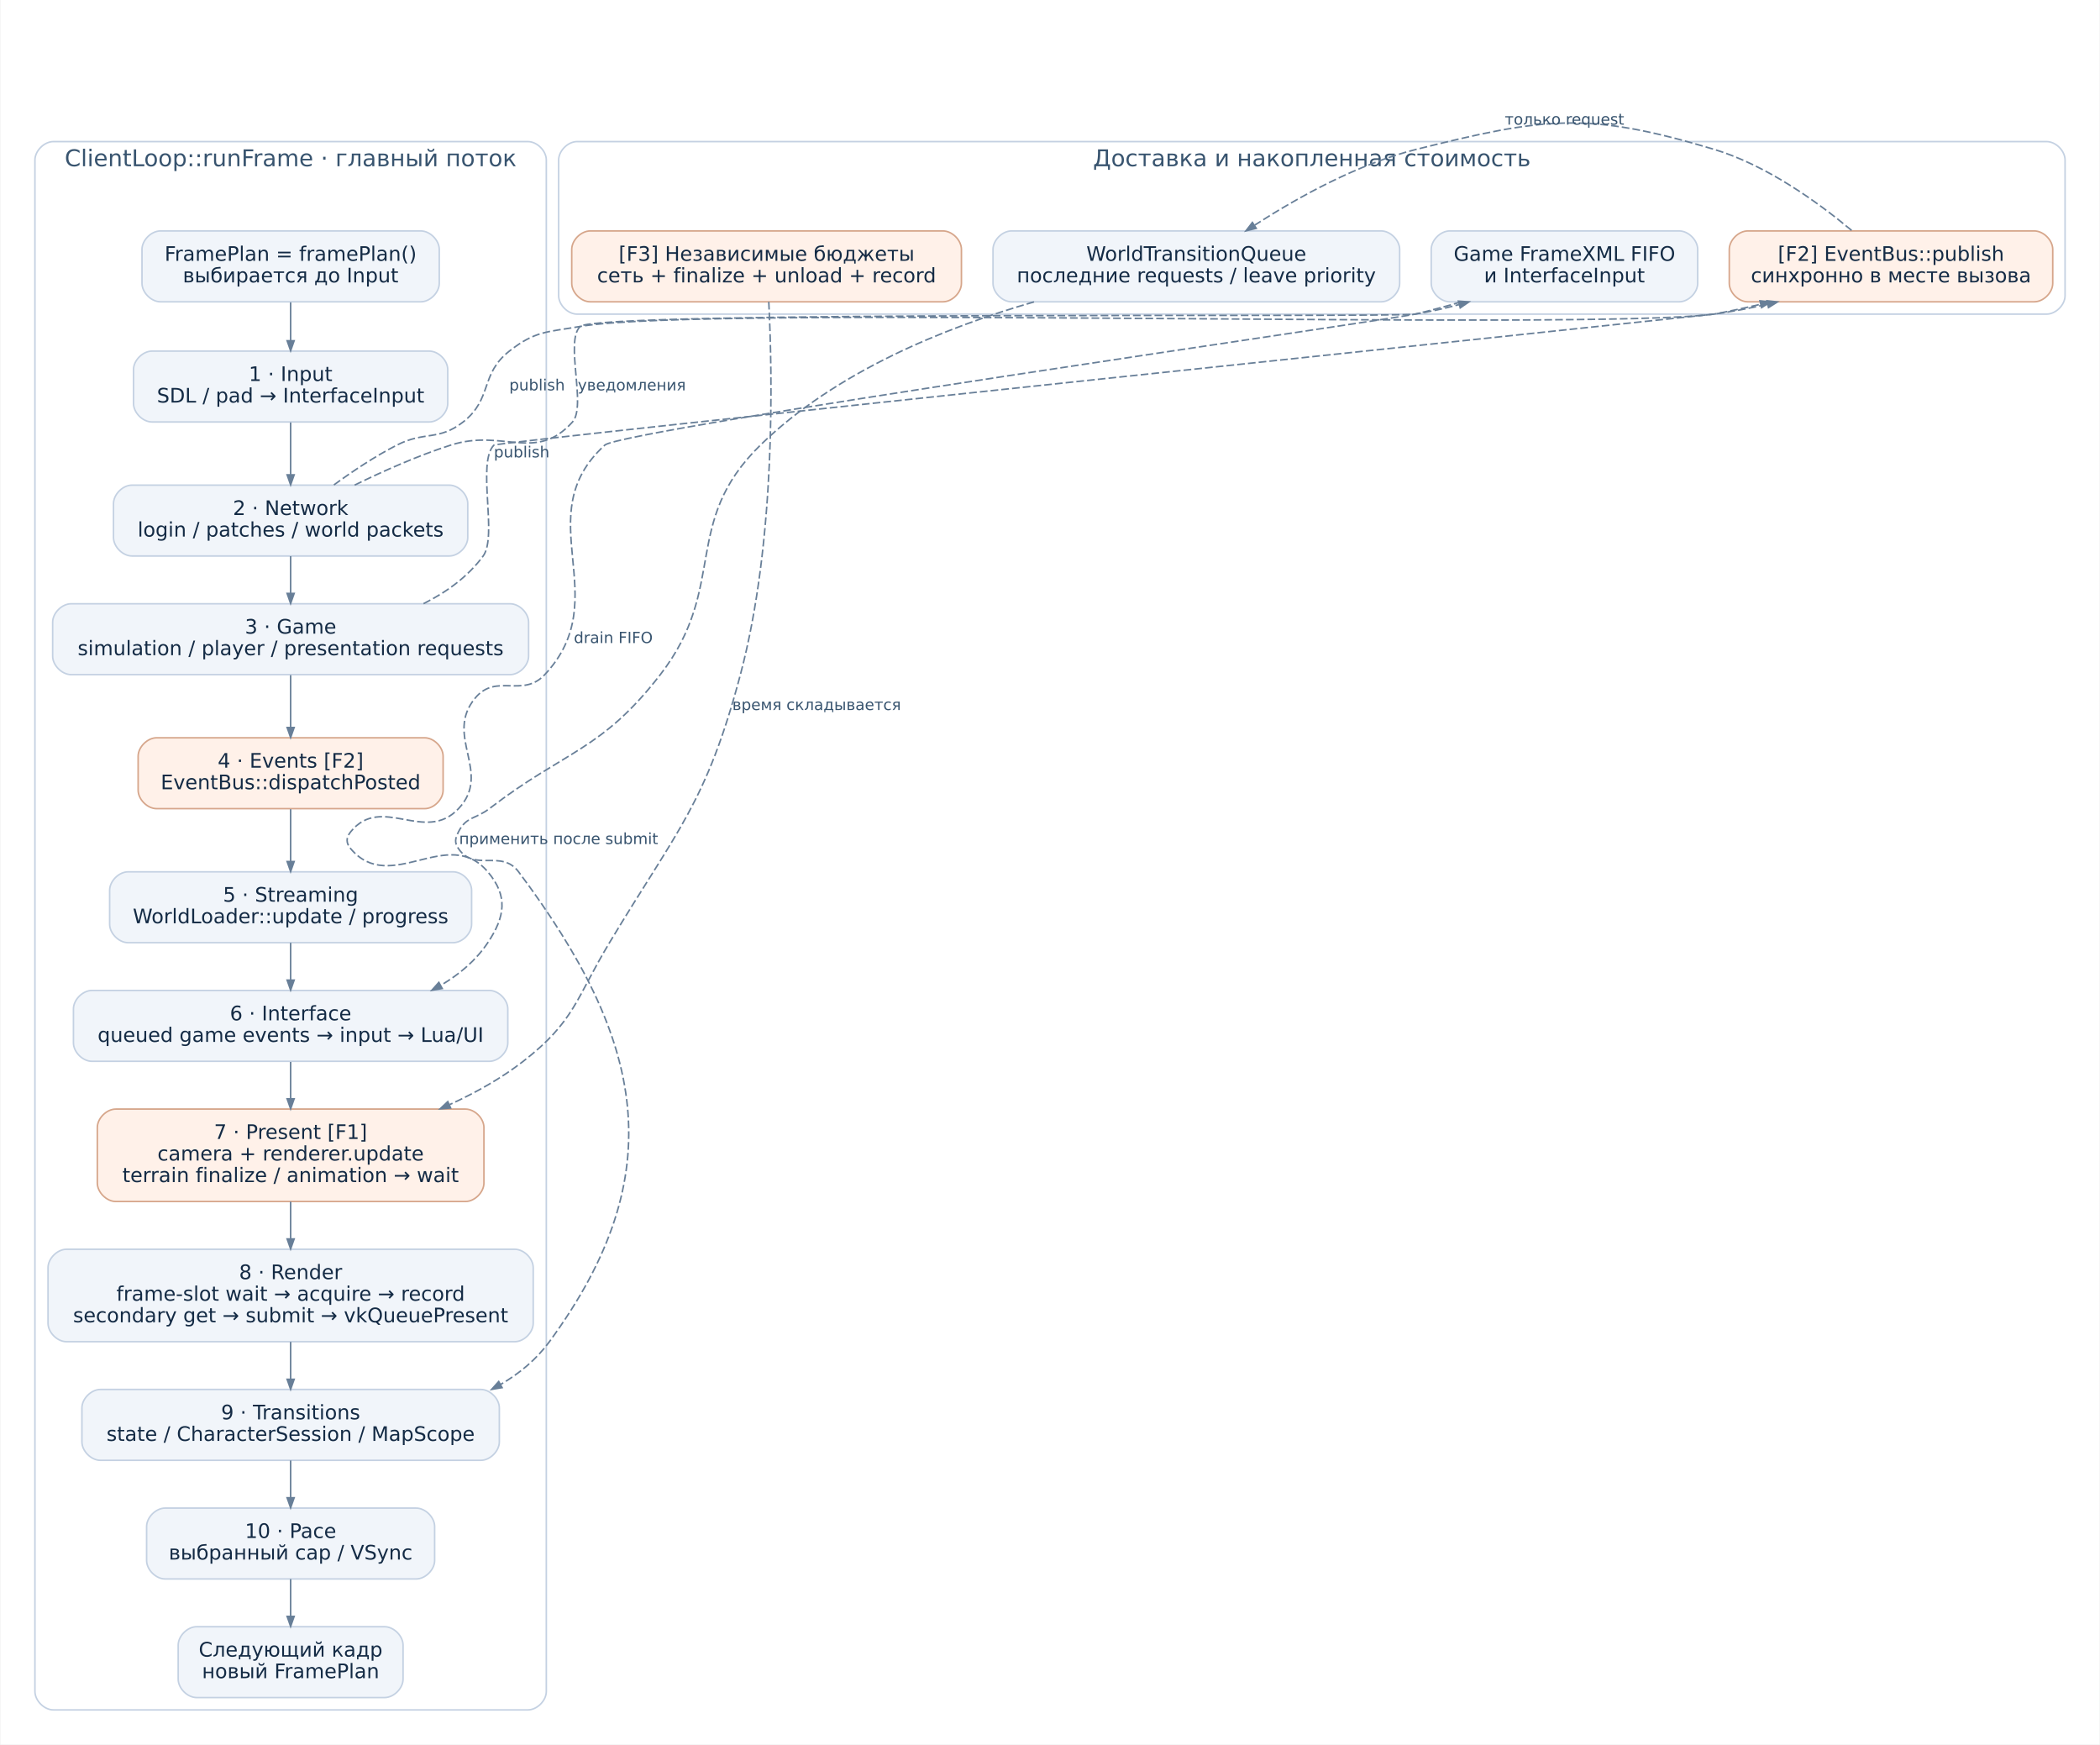
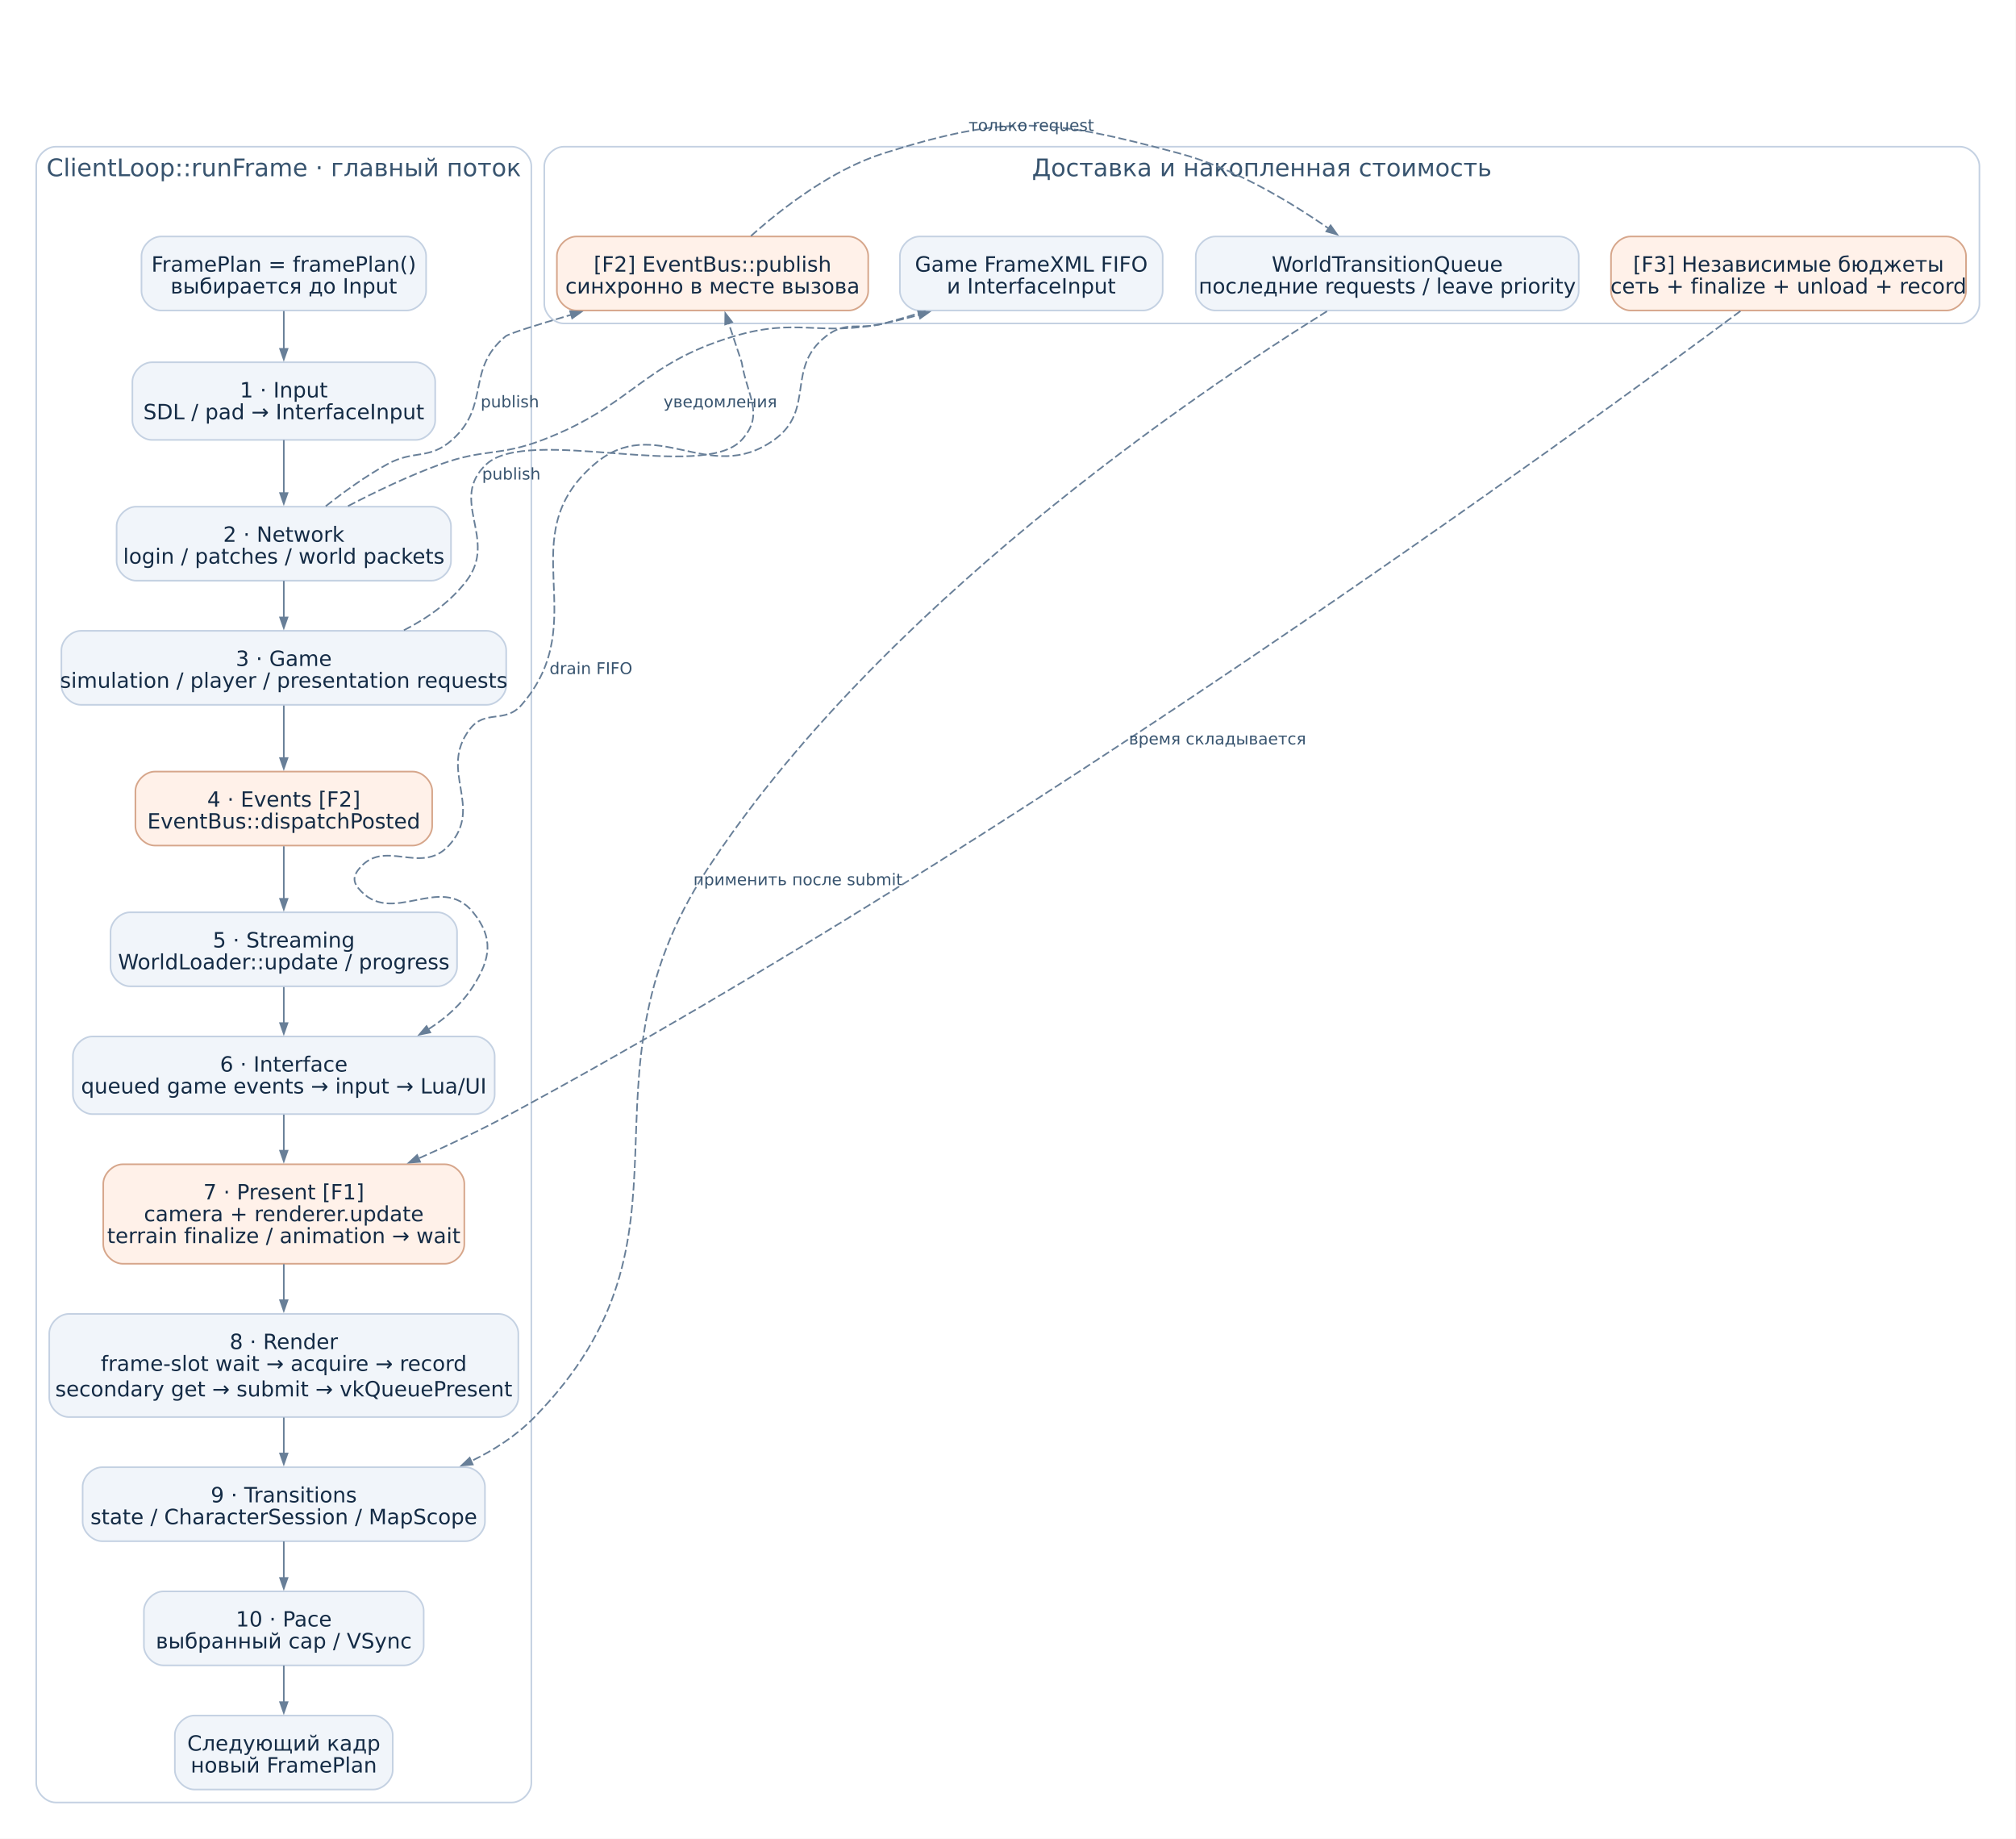
- <svg xmlns="http://www.w3.org/2000/svg" width="1363pt" height="1132pt" viewBox="0.00 0.00 1362.80 1132.30">
-   <g id="graph0" class="graph" transform="scale(1 1) rotate(0) translate(14.4 1117.9)">
-     <polygon fill="white" stroke="transparent" points="-14.4,14.4 -14.4,-1117.9 1348.4,-1117.9 1348.4,14.4 -14.4,14.4" />
+ <svg xmlns="http://www.w3.org/2000/svg" width="1246pt" height="1136pt" viewBox="0.00 0.00 1246.00 1136.00">
+   <g id="graph0" class="graph" transform="scale(1 1) rotate(0) translate(14.4 1121.78)">
+     <polygon fill="white" stroke="none" points="-14.4,14.4 -14.4,-1121.78 1231.4,-1121.78 1231.4,14.4 -14.4,14.4" />
    <g id="clust1" class="cluster">
-       <path fill="white" stroke="#c4d1e2" d="M20,-8C20,-8 328,-8 328,-8 334,-8 340,-14 340,-20 340,-20 340,-1014 340,-1014 340,-1020 334,-1026 328,-1026 328,-1026 20,-1026 20,-1026 14,-1026 8,-1020 8,-1014 8,-1014 8,-20 8,-20 8,-14 14,-8 20,-8" />
-       <text text-anchor="middle" x="174" y="-1010" font-family="DejaVu Sans" font-size="15.00" fill="#38546f">ClientLoop::runFrame · главный поток</text>
+       <path fill="white" stroke="#c4d1e2" d="M20,-8C20,-8 302,-8 302,-8 308,-8 314,-14 314,-20 314,-20 314,-1019.14 314,-1019.14 314,-1025.14 308,-1031.14 302,-1031.14 302,-1031.14 20,-1031.14 20,-1031.14 14,-1031.14 8,-1025.14 8,-1019.14 8,-1019.14 8,-20 8,-20 8,-14 14,-8 20,-8" />
+       <text xml:space="preserve" text-anchor="middle" x="161" y="-1012.89" font-family="DejaVu Sans" font-size="15.00" fill="#38546f">ClientLoop::runFrame · главный поток</text>
    </g>
    <g id="clust2" class="cluster">
-       <path fill="white" stroke="#c4d1e2" d="M360,-914C360,-914 1314,-914 1314,-914 1320,-914 1326,-920 1326,-926 1326,-926 1326,-1014 1326,-1014 1326,-1020 1320,-1026 1314,-1026 1314,-1026 360,-1026 360,-1026 354,-1026 348,-1020 348,-1014 348,-1014 348,-926 348,-926 348,-920 354,-914 360,-914" />
-       <text text-anchor="middle" x="837" y="-1010" font-family="DejaVu Sans" font-size="15.00" fill="#38546f">Доставка и накопленная стоимость</text>
+       <path fill="white" stroke="#c4d1e2" d="M334,-921.92C334,-921.92 1197,-921.92 1197,-921.92 1203,-921.92 1209,-927.92 1209,-933.92 1209,-933.92 1209,-1019.14 1209,-1019.14 1209,-1025.14 1203,-1031.14 1197,-1031.14 1197,-1031.14 334,-1031.14 334,-1031.14 328,-1031.14 322,-1025.14 322,-1019.14 322,-1019.14 322,-933.92 322,-933.92 322,-927.92 328,-921.92 334,-921.92" />
+       <text xml:space="preserve" text-anchor="middle" x="765.5" y="-1012.89" font-family="DejaVu Sans" font-size="15.00" fill="#38546f">Доставка и накопленная стоимость</text>
    </g>
    <g id="node1" class="node">
-       <path fill="#f1f5fa" stroke="#c4d1e2" d="M258.5,-968C258.5,-968 89.5,-968 89.5,-968 83.5,-968 77.5,-962 77.5,-956 77.5,-956 77.5,-934 77.5,-934 77.5,-928 83.5,-922 89.5,-922 89.5,-922 258.5,-922 258.5,-922 264.5,-922 270.5,-928 270.5,-934 270.5,-934 270.5,-956 270.5,-956 270.5,-962 264.5,-968 258.5,-968" />
-       <text text-anchor="middle" x="174" y="-948.6" font-family="DejaVu Sans" font-size="13.00" fill="#142b45">FramePlan = framePlan()</text>
-       <text text-anchor="middle" x="174" y="-934.6" font-family="DejaVu Sans" font-size="13.00" fill="#142b45">выбирается до Input</text>
+       <path fill="#f1f5fa" stroke="#c4d1e2" d="M236.96,-975.64C236.96,-975.64 85.04,-975.64 85.04,-975.64 79.04,-975.64 73.04,-969.64 73.04,-963.64 73.04,-963.64 73.04,-941.92 73.04,-941.92 73.04,-935.92 79.04,-929.92 85.04,-929.92 85.04,-929.92 236.96,-929.92 236.96,-929.92 242.96,-929.92 248.96,-935.92 248.96,-941.92 248.96,-941.92 248.96,-963.64 248.96,-963.64 248.96,-969.64 242.96,-975.64 236.96,-975.64" />
+       <text xml:space="preserve" text-anchor="middle" x="161" y="-953.93" font-family="DejaVu Sans" font-size="13.00" fill="#142b45">FramePlan = framePlan()</text>
+       <text xml:space="preserve" text-anchor="middle" x="161" y="-940.43" font-family="DejaVu Sans" font-size="13.00" fill="#142b45">выбирается до Input</text>
    </g>
    <g id="node2" class="node">
-       <path fill="#f1f5fa" stroke="#c4d1e2" d="M264,-890C264,-890 84,-890 84,-890 78,-890 72,-884 72,-878 72,-878 72,-856 72,-856 72,-850 78,-844 84,-844 84,-844 264,-844 264,-844 270,-844 276,-850 276,-856 276,-856 276,-878 276,-878 276,-884 270,-890 264,-890" />
-       <text text-anchor="middle" x="174" y="-870.6" font-family="DejaVu Sans" font-size="13.00" fill="#142b45">1 · Input</text>
-       <text text-anchor="middle" x="174" y="-856.6" font-family="DejaVu Sans" font-size="13.00" fill="#142b45">SDL / pad → InterfaceInput</text>
+       <path fill="#f1f5fa" stroke="#c4d1e2" d="M242.58,-897.92C242.58,-897.92 79.42,-897.92 79.42,-897.92 73.42,-897.92 67.42,-891.92 67.42,-885.92 67.42,-885.92 67.42,-861.95 67.42,-861.95 67.42,-855.95 73.42,-849.95 79.42,-849.95 79.42,-849.95 242.58,-849.95 242.58,-849.95 248.58,-849.95 254.58,-855.95 254.58,-861.95 254.58,-861.95 254.58,-885.92 254.58,-885.92 254.58,-891.92 248.58,-897.92 242.58,-897.92" />
+       <text xml:space="preserve" text-anchor="middle" x="161" y="-876.21" font-family="DejaVu Sans" font-size="13.00" fill="#142b45">1 · Input</text>
+       <text xml:space="preserve" text-anchor="middle" x="161" y="-862.71" font-family="DejaVu Sans" font-size="13.00" fill="#142b45">SDL / pad → InterfaceInput</text>
    </g>
    <g id="edge1" class="edge">
-       <path fill="none" stroke="#687f98" d="M174,-921.61C174,-913.88 174,-905.1 174,-896.93" />
-       <polygon fill="#687f98" stroke="#687f98" points="176.28,-896.73 174,-890.23 171.73,-896.73 176.28,-896.73" />
+       <path fill="none" stroke="#687f98" d="M161,-929.55C161,-922.17 161,-913.82 161,-905.9" />
+       <polygon fill="#687f98" stroke="#687f98" points="163.28,-906.2 161,-899.7 158.73,-906.2 163.28,-906.2" />
    </g>
    <g id="node3" class="node">
-       <path fill="#f1f5fa" stroke="#c4d1e2" d="M277,-803C277,-803 71,-803 71,-803 65,-803 59,-797 59,-791 59,-791 59,-769 59,-769 59,-763 65,-757 71,-757 71,-757 277,-757 277,-757 283,-757 289,-763 289,-769 289,-769 289,-791 289,-791 289,-797 283,-803 277,-803" />
-       <text text-anchor="middle" x="174" y="-783.6" font-family="DejaVu Sans" font-size="13.00" fill="#142b45">2 · Network</text>
-       <text text-anchor="middle" x="174" y="-769.6" font-family="DejaVu Sans" font-size="13.00" fill="#142b45">login / patches / world packets</text>
+       <path fill="#f1f5fa" stroke="#c4d1e2" d="M252.33,-808.7C252.33,-808.7 69.67,-808.7 69.67,-808.7 63.67,-808.7 57.67,-802.7 57.67,-796.7 57.67,-796.7 57.67,-774.98 57.67,-774.98 57.67,-768.98 63.67,-762.98 69.67,-762.98 69.67,-762.98 252.33,-762.98 252.33,-762.98 258.33,-762.98 264.33,-768.98 264.33,-774.98 264.33,-774.98 264.33,-796.7 264.33,-796.7 264.33,-802.7 258.33,-808.7 252.33,-808.7" />
+       <text xml:space="preserve" text-anchor="middle" x="161" y="-786.99" font-family="DejaVu Sans" font-size="13.00" fill="#142b45">2 · Network</text>
+       <text xml:space="preserve" text-anchor="middle" x="161" y="-773.49" font-family="DejaVu Sans" font-size="13.00" fill="#142b45">login / patches / world packets</text>
    </g>
    <g id="edge2" class="edge">
-       <path fill="none" stroke="#687f98" d="M174,-843.67C174,-833.32 174,-820.9 174,-809.85" />
-       <polygon fill="#687f98" stroke="#687f98" points="176.28,-809.68 174,-803.18 171.73,-809.68 176.28,-809.68" />
+       <path fill="none" stroke="#687f98" d="M161,-849.86C161,-839.78 161,-827.82 161,-817.04" />
+       <polygon fill="#687f98" stroke="#687f98" points="163.28,-817.1 161,-810.6 158.73,-817.1 163.28,-817.1" />
    </g>
    <g id="node4" class="node">
-       <path fill="#f1f5fa" stroke="#c4d1e2" d="M316.5,-726C316.5,-726 31.5,-726 31.5,-726 25.5,-726 19.5,-720 19.5,-714 19.5,-714 19.5,-692 19.5,-692 19.5,-686 25.5,-680 31.5,-680 31.5,-680 316.5,-680 316.5,-680 322.5,-680 328.5,-686 328.5,-692 328.5,-692 328.5,-714 328.5,-714 328.5,-720 322.5,-726 316.5,-726" />
-       <text text-anchor="middle" x="174" y="-706.6" font-family="DejaVu Sans" font-size="13.00" fill="#142b45">3 · Game</text>
-       <text text-anchor="middle" x="174" y="-692.6" font-family="DejaVu Sans" font-size="13.00" fill="#142b45">simulation / player / presentation requests</text>
+       <path fill="#f1f5fa" stroke="#c4d1e2" d="M286.46,-731.98C286.46,-731.98 35.54,-731.98 35.54,-731.98 29.54,-731.98 23.54,-725.98 23.54,-719.98 23.54,-719.98 23.54,-698.26 23.54,-698.26 23.54,-692.26 29.54,-686.26 35.54,-686.26 35.54,-686.26 286.46,-686.26 286.46,-686.26 292.46,-686.26 298.46,-692.26 298.46,-698.26 298.46,-698.26 298.46,-719.98 298.46,-719.98 298.46,-725.98 292.46,-731.98 286.46,-731.98" />
+       <text xml:space="preserve" text-anchor="middle" x="161" y="-710.27" font-family="DejaVu Sans" font-size="13.00" fill="#142b45">3 · Game</text>
+       <text xml:space="preserve" text-anchor="middle" x="161" y="-696.77" font-family="DejaVu Sans" font-size="13.00" fill="#142b45">simulation / player / presentation requests</text>
    </g>
    <g id="edge3" class="edge">
-       <path fill="none" stroke="#687f98" d="M174,-756.9C174,-749.34 174,-740.77 174,-732.76" />
-       <polygon fill="#687f98" stroke="#687f98" points="176.28,-732.7 174,-726.2 171.73,-732.7 176.28,-732.7" />
+       <path fill="none" stroke="#687f98" d="M161,-762.83C161,-755.74 161,-747.77 161,-740.21" />
+       <polygon fill="#687f98" stroke="#687f98" points="163.28,-740.25 161,-733.75 158.73,-740.25 163.28,-740.25" />
    </g>
    <g id="node13" class="node">
-       <path fill="#fff1e9" stroke="#d6a68b" d="M1306,-968C1306,-968 1120,-968 1120,-968 1114,-968 1108,-962 1108,-956 1108,-956 1108,-934 1108,-934 1108,-928 1114,-922 1120,-922 1120,-922 1306,-922 1306,-922 1312,-922 1318,-928 1318,-934 1318,-934 1318,-956 1318,-956 1318,-962 1312,-968 1306,-968" />
-       <text text-anchor="middle" x="1213" y="-948.6" font-family="DejaVu Sans" font-size="13.00" fill="#142b45">[F2] EventBus::publish</text>
-       <text text-anchor="middle" x="1213" y="-934.6" font-family="DejaVu Sans" font-size="13.00" fill="#142b45">синхронно в месте вызова</text>
+       <path fill="#fff1e9" stroke="#d6a68b" d="M510.21,-975.64C510.21,-975.64 341.79,-975.64 341.79,-975.64 335.79,-975.64 329.79,-969.64 329.79,-963.64 329.79,-963.64 329.79,-941.92 329.79,-941.92 329.79,-935.92 335.79,-929.92 341.79,-929.92 341.79,-929.92 510.21,-929.92 510.21,-929.92 516.21,-929.92 522.21,-935.92 522.21,-941.92 522.21,-941.92 522.21,-963.64 522.21,-963.64 522.21,-969.64 516.21,-975.64 510.21,-975.64" />
+       <text xml:space="preserve" text-anchor="middle" x="426" y="-953.93" font-family="DejaVu Sans" font-size="13.00" fill="#142b45">[F2] EventBus::publish</text>
+       <text xml:space="preserve" text-anchor="middle" x="426" y="-940.43" font-family="DejaVu Sans" font-size="13.00" fill="#142b45">синхронно в месте вызова</text>
    </g>
    <g id="edge12" class="edge">
-       <path fill="none" stroke="#687f98" stroke-dasharray="5,2" d="M202.11,-803.15C214.22,-812 228.83,-821.77 243,-829 261.03,-838.2 270.06,-831.52 286,-844 305.22,-859.05 296.78,-874.96 316,-890 333.05,-903.34 340.68,-902.28 362,-906 442.56,-920.06 1016.94,-903.15 1098,-914 1109.39,-915.52 1121.26,-917.8 1132.88,-920.44" />
-       <polygon fill="#687f98" stroke="#687f98" points="1132.45,-922.68 1139.3,-921.94 1133.48,-918.25 1132.45,-922.68" />
-       <text text-anchor="middle" x="334" y="-864.5" font-family="DejaVu Sans" font-size="10.00" fill="#38546f">publish</text>
+       <path fill="none" stroke="#687f98" stroke-dasharray="5,2" d="M186.93,-809C198.14,-817.86 211.72,-827.66 225,-834.95 241.65,-844.08 250.81,-837.34 265,-849.95 288.91,-871.2 273.35,-893.53 298,-913.92 300.07,-915.63 317.38,-921.05 338.64,-927.28" />
+       <polygon fill="#687f98" stroke="#687f98" points="337.98,-929.46 344.86,-929.09 339.25,-925.09 337.98,-929.46" />
+       <text xml:space="preserve" text-anchor="middle" x="300.72" y="-870.06" font-family="DejaVu Sans" font-size="10.00" fill="#38546f">publish</text>
    </g>
    <g id="node14" class="node">
-       <path fill="#f1f5fa" stroke="#c4d1e2" d="M1075.5,-968C1075.5,-968 926.5,-968 926.5,-968 920.5,-968 914.5,-962 914.5,-956 914.5,-956 914.5,-934 914.5,-934 914.5,-928 920.5,-922 926.5,-922 926.5,-922 1075.5,-922 1075.5,-922 1081.5,-922 1087.5,-928 1087.5,-934 1087.5,-934 1087.5,-956 1087.5,-956 1087.5,-962 1081.5,-968 1075.5,-968" />
-       <text text-anchor="middle" x="1001" y="-948.6" font-family="DejaVu Sans" font-size="13.00" fill="#142b45">Game FrameXML FIFO</text>
-       <text text-anchor="middle" x="1001" y="-934.6" font-family="DejaVu Sans" font-size="13.00" fill="#142b45">и InterfaceInput</text>
+       <path fill="#f1f5fa" stroke="#c4d1e2" d="M692.21,-975.64C692.21,-975.64 553.79,-975.64 553.79,-975.64 547.79,-975.64 541.79,-969.64 541.79,-963.64 541.79,-963.64 541.79,-941.92 541.79,-941.92 541.79,-935.92 547.79,-929.92 553.79,-929.92 553.79,-929.92 692.21,-929.92 692.21,-929.92 698.21,-929.92 704.21,-935.92 704.21,-941.92 704.21,-941.92 704.21,-963.64 704.21,-963.64 704.21,-969.64 698.21,-975.64 692.21,-975.64" />
+       <text xml:space="preserve" text-anchor="middle" x="623" y="-953.93" font-family="DejaVu Sans" font-size="13.00" fill="#142b45">Game FrameXML FIFO</text>
+       <text xml:space="preserve" text-anchor="middle" x="623" y="-940.43" font-family="DejaVu Sans" font-size="13.00" fill="#142b45">и InterfaceInput</text>
    </g>
    <g id="edge14" class="edge">
-       <path fill="none" stroke="#687f98" stroke-dasharray="5,2" d="M215.57,-803.03C234.23,-812.17 256.79,-822.21 278,-829 312.03,-839.9 333.12,-817.41 357,-844 366.24,-854.28 351.91,-896.55 362,-906 372.99,-916.29 889.13,-911.64 904,-914 913.34,-915.48 923.02,-917.66 932.49,-920.17" />
-       <polygon fill="#687f98" stroke="#687f98" points="932.14,-922.44 939.01,-921.97 933.34,-918.05 932.14,-922.44" />
-       <text text-anchor="middle" x="395.5" y="-864.5" font-family="DejaVu Sans" font-size="10.00" fill="#38546f">уведомления</text>
+       <path fill="none" stroke="#687f98" stroke-dasharray="5,2" d="M200.69,-809.07C217.91,-818.04 238.56,-827.92 258,-834.95 285.07,-844.74 294.12,-839.67 321,-849.95 376.72,-871.26 381.86,-896.79 439,-913.92 478.74,-925.83 491.35,-913.62 532,-921.92 539.21,-923.39 546.64,-925.25 554.01,-927.31" />
+       <polygon fill="#687f98" stroke="#687f98" points="553.02,-929.39 559.89,-929.01 554.28,-925.02 553.02,-929.39" />
+       <text xml:space="preserve" text-anchor="middle" x="430.77" y="-870.06" font-family="DejaVu Sans" font-size="10.00" fill="#38546f">уведомления</text>
    </g>
    <g id="node5" class="node">
-       <path fill="#fff1e9" stroke="#d6a68b" d="M261,-639C261,-639 87,-639 87,-639 81,-639 75,-633 75,-627 75,-627 75,-605 75,-605 75,-599 81,-593 87,-593 87,-593 261,-593 261,-593 267,-593 273,-599 273,-605 273,-605 273,-627 273,-627 273,-633 267,-639 261,-639" />
-       <text text-anchor="middle" x="174" y="-619.6" font-family="DejaVu Sans" font-size="13.00" fill="#142b45">4 · Events [F2]</text>
-       <text text-anchor="middle" x="174" y="-605.6" font-family="DejaVu Sans" font-size="13.00" fill="#142b45">EventBus::dispatchPosted</text>
+       <path fill="#fff1e9" stroke="#d6a68b" d="M240.71,-645.01C240.71,-645.01 81.29,-645.01 81.29,-645.01 75.29,-645.01 69.29,-639.01 69.29,-633.01 69.29,-633.01 69.29,-611.29 69.29,-611.29 69.29,-605.29 75.29,-599.29 81.29,-599.29 81.29,-599.29 240.71,-599.29 240.71,-599.29 246.71,-599.29 252.71,-605.29 252.71,-611.29 252.71,-611.29 252.71,-633.01 252.71,-633.01 252.71,-639.01 246.71,-645.01 240.71,-645.01" />
+       <text xml:space="preserve" text-anchor="middle" x="161" y="-623.3" font-family="DejaVu Sans" font-size="13.00" fill="#142b45">4 · Events [F2]</text>
+       <text xml:space="preserve" text-anchor="middle" x="161" y="-609.8" font-family="DejaVu Sans" font-size="13.00" fill="#142b45">EventBus::dispatchPosted</text>
    </g>
    <g id="edge4" class="edge">
-       <path fill="none" stroke="#687f98" d="M174,-679.67C174,-669.32 174,-656.9 174,-645.85" />
-       <polygon fill="#687f98" stroke="#687f98" points="176.28,-645.68 174,-639.18 171.73,-645.68 176.28,-645.68" />
+       <path fill="none" stroke="#687f98" d="M161,-685.8C161,-675.84 161,-663.97 161,-653.25" />
+       <polygon fill="#687f98" stroke="#687f98" points="163.28,-653.34 161,-646.84 158.73,-653.34 163.28,-653.34" />
    </g>
    <g id="edge13" class="edge">
-       <path fill="none" stroke="#687f98" stroke-dasharray="5,2" d="M260.29,-726.06C275.27,-733.57 289.16,-743.61 299,-757 308.51,-769.96 294.69,-817.58 306,-829 307.95,-830.97 1095.28,-913.5 1098,-914 1107.92,-915.82 1118.24,-918.03 1128.45,-920.43" />
-       <polygon fill="#687f98" stroke="#687f98" points="1127.93,-922.64 1134.78,-921.94 1128.99,-918.22 1127.93,-922.64" />
-       <text text-anchor="middle" x="324" y="-821" font-family="DejaVu Sans" font-size="10.00" fill="#38546f">publish</text>
+       <path fill="none" stroke="#687f98" stroke-dasharray="5,2" d="M235.24,-732.35C250.02,-739.91 264.03,-749.89 274,-762.98 293.66,-788.79 262.48,-812.87 286.25,-834.95 312.05,-858.91 420.31,-823.9 444,-849.95 458.34,-865.72 447.42,-876.88 444,-897.92 443.99,-898.01 440.06,-909.76 435.88,-922.26" />
+       <polygon fill="#687f98" stroke="#687f98" points="433.8,-921.3 433.9,-928.19 438.11,-922.75 433.8,-921.3" />
+       <text xml:space="preserve" text-anchor="middle" x="301.62" y="-825.45" font-family="DejaVu Sans" font-size="10.00" fill="#38546f">publish</text>
    </g>
    <g id="node6" class="node">
-       <path fill="#f1f5fa" stroke="#c4d1e2" d="M279.5,-552C279.5,-552 68.5,-552 68.5,-552 62.5,-552 56.5,-546 56.5,-540 56.5,-540 56.5,-518 56.5,-518 56.5,-512 62.5,-506 68.5,-506 68.5,-506 279.5,-506 279.5,-506 285.5,-506 291.5,-512 291.5,-518 291.5,-518 291.5,-540 291.5,-540 291.5,-546 285.5,-552 279.5,-552" />
-       <text text-anchor="middle" x="174" y="-532.6" font-family="DejaVu Sans" font-size="13.00" fill="#142b45">5 · Streaming</text>
-       <text text-anchor="middle" x="174" y="-518.6" font-family="DejaVu Sans" font-size="13.00" fill="#142b45">WorldLoader::update / progress</text>
+       <path fill="#f1f5fa" stroke="#c4d1e2" d="M256.08,-558.04C256.08,-558.04 65.92,-558.04 65.92,-558.04 59.92,-558.04 53.92,-552.04 53.92,-546.04 53.92,-546.04 53.92,-524.32 53.92,-524.32 53.92,-518.32 59.92,-512.32 65.92,-512.32 65.92,-512.32 256.08,-512.32 256.08,-512.32 262.08,-512.32 268.08,-518.32 268.08,-524.32 268.08,-524.32 268.08,-546.04 268.08,-546.04 268.08,-552.04 262.08,-558.04 256.08,-558.04" />
+       <text xml:space="preserve" text-anchor="middle" x="161" y="-536.33" font-family="DejaVu Sans" font-size="13.00" fill="#142b45">5 · Streaming</text>
+       <text xml:space="preserve" text-anchor="middle" x="161" y="-522.83" font-family="DejaVu Sans" font-size="13.00" fill="#142b45">WorldLoader::update / progress</text>
    </g>
    <g id="edge5" class="edge">
-       <path fill="none" stroke="#687f98" d="M174,-592.67C174,-582.32 174,-569.9 174,-558.85" />
-       <polygon fill="#687f98" stroke="#687f98" points="176.28,-558.68 174,-552.18 171.73,-558.68 176.28,-558.68" />
+       <path fill="none" stroke="#687f98" d="M161,-598.83C161,-588.87 161,-577 161,-566.28" />
+       <polygon fill="#687f98" stroke="#687f98" points="163.28,-566.37 161,-559.87 158.73,-566.37 163.28,-566.37" />
    </g>
    <g id="node7" class="node">
-       <path fill="#f1f5fa" stroke="#c4d1e2" d="M303,-475C303,-475 45,-475 45,-475 39,-475 33,-469 33,-463 33,-463 33,-441 33,-441 33,-435 39,-429 45,-429 45,-429 303,-429 303,-429 309,-429 315,-435 315,-441 315,-441 315,-463 315,-463 315,-469 309,-475 303,-475" />
-       <text text-anchor="middle" x="174" y="-455.6" font-family="DejaVu Sans" font-size="13.00" fill="#142b45">6 · Interface</text>
-       <text text-anchor="middle" x="174" y="-441.6" font-family="DejaVu Sans" font-size="13.00" fill="#142b45">queued game events → input → Lua/UI</text>
+       <path fill="#f1f5fa" stroke="#c4d1e2" d="M279.34,-481.32C279.34,-481.32 42.66,-481.32 42.66,-481.32 36.66,-481.32 30.66,-475.32 30.66,-469.32 30.66,-469.32 30.66,-445.35 30.66,-445.35 30.66,-439.35 36.66,-433.35 42.66,-433.35 42.66,-433.35 279.34,-433.35 279.34,-433.35 285.34,-433.35 291.34,-439.35 291.34,-445.35 291.34,-445.35 291.34,-469.32 291.34,-469.32 291.34,-475.32 285.34,-481.32 279.34,-481.32" />
+       <text xml:space="preserve" text-anchor="middle" x="161" y="-459.61" font-family="DejaVu Sans" font-size="13.00" fill="#142b45">6 · Interface</text>
+       <text xml:space="preserve" text-anchor="middle" x="161" y="-446.11" font-family="DejaVu Sans" font-size="13.00" fill="#142b45">queued game events → input → Lua/UI</text>
    </g>
    <g id="edge6" class="edge">
-       <path fill="none" stroke="#687f98" d="M174,-505.9C174,-498.34 174,-489.77 174,-481.76" />
-       <polygon fill="#687f98" stroke="#687f98" points="176.28,-481.7 174,-475.2 171.73,-481.7 176.28,-481.7" />
+       <path fill="none" stroke="#687f98" d="M161,-511.83C161,-504.84 161,-496.99 161,-489.5" />
+       <polygon fill="#687f98" stroke="#687f98" points="163.28,-489.59 161,-483.09 158.73,-489.59 163.28,-489.59" />
    </g>
    <g id="node8" class="node">
-       <path fill="#fff1e9" stroke="#d6a68b" d="M287.5,-398C287.5,-398 60.5,-398 60.5,-398 54.5,-398 48.5,-392 48.5,-386 48.5,-386 48.5,-350 48.5,-350 48.5,-344 54.5,-338 60.5,-338 60.5,-338 287.5,-338 287.5,-338 293.5,-338 299.5,-344 299.5,-350 299.5,-350 299.5,-386 299.5,-386 299.5,-392 293.5,-398 287.5,-398" />
-       <text text-anchor="middle" x="174" y="-378.6" font-family="DejaVu Sans" font-size="13.00" fill="#142b45">7 · Present [F1]</text>
-       <text text-anchor="middle" x="174" y="-364.6" font-family="DejaVu Sans" font-size="13.00" fill="#142b45">camera + renderer.update</text>
-       <text text-anchor="middle" x="174" y="-350.6" font-family="DejaVu Sans" font-size="13.00" fill="#142b45">terrain finalize / animation → wait</text>
+       <path fill="#fff1e9" stroke="#d6a68b" d="M260.58,-402.35C260.58,-402.35 61.42,-402.35 61.42,-402.35 55.42,-402.35 49.42,-396.35 49.42,-390.35 49.42,-390.35 49.42,-352.88 49.42,-352.88 49.42,-346.88 55.42,-340.88 61.42,-340.88 61.42,-340.88 260.58,-340.88 260.58,-340.88 266.58,-340.88 272.58,-346.88 272.58,-352.88 272.58,-352.88 272.58,-390.35 272.58,-390.35 272.58,-396.35 266.58,-402.35 260.58,-402.35" />
+       <text xml:space="preserve" text-anchor="middle" x="161" y="-380.64" font-family="DejaVu Sans" font-size="13.00" fill="#142b45">7 · Present [F1]</text>
+       <text xml:space="preserve" text-anchor="middle" x="161" y="-367.14" font-family="DejaVu Sans" font-size="13.00" fill="#142b45">camera + renderer.update</text>
+       <text xml:space="preserve" text-anchor="middle" x="161" y="-353.64" font-family="DejaVu Sans" font-size="13.00" fill="#142b45">terrain finalize / animation → wait</text>
    </g>
    <g id="edge7" class="edge">
-       <path fill="none" stroke="#687f98" d="M174,-428.59C174,-421.26 174,-412.92 174,-404.84" />
-       <polygon fill="#687f98" stroke="#687f98" points="176.28,-404.66 174,-398.16 171.73,-404.66 176.28,-404.66" />
+       <path fill="none" stroke="#687f98" d="M161,-433.01C161,-425.97 161,-418.06 161,-410.33" />
+       <polygon fill="#687f98" stroke="#687f98" points="163.28,-410.72 161,-404.22 158.73,-410.72 163.28,-410.72" />
    </g>
    <g id="node9" class="node">
-       <path fill="#f1f5fa" stroke="#c4d1e2" d="M319.5,-307C319.5,-307 28.5,-307 28.5,-307 22.5,-307 16.5,-301 16.5,-295 16.5,-295 16.5,-259 16.5,-259 16.5,-253 22.5,-247 28.5,-247 28.5,-247 319.5,-247 319.5,-247 325.5,-247 331.5,-253 331.5,-259 331.5,-259 331.5,-295 331.5,-295 331.5,-301 325.5,-307 319.5,-307" />
-       <text text-anchor="middle" x="174" y="-287.6" font-family="DejaVu Sans" font-size="13.00" fill="#142b45">8 · Render</text>
-       <text text-anchor="middle" x="174" y="-273.6" font-family="DejaVu Sans" font-size="13.00" fill="#142b45">frame-slot wait → acquire → record</text>
-       <text text-anchor="middle" x="174" y="-259.6" font-family="DejaVu Sans" font-size="13.00" fill="#142b45">secondary get → submit → vkQueuePresent</text>
+       <path fill="#f1f5fa" stroke="#c4d1e2" d="M293.96,-309.88C293.96,-309.88 28.04,-309.88 28.04,-309.88 22.04,-309.88 16.04,-303.88 16.04,-297.88 16.04,-297.88 16.04,-258.16 16.04,-258.16 16.04,-252.16 22.04,-246.16 28.04,-246.16 28.04,-246.16 293.96,-246.16 293.96,-246.16 299.96,-246.16 305.96,-252.16 305.96,-258.16 305.96,-258.16 305.96,-297.88 305.96,-297.88 305.96,-303.88 299.96,-309.88 293.96,-309.88" />
+       <text xml:space="preserve" text-anchor="middle" x="161" y="-288.17" font-family="DejaVu Sans" font-size="13.00" fill="#142b45">8 · Render</text>
+       <text xml:space="preserve" text-anchor="middle" x="161" y="-274.67" font-family="DejaVu Sans" font-size="13.00" fill="#142b45">frame-slot wait → acquire → record</text>
+       <text xml:space="preserve" text-anchor="middle" x="161" y="-258.92" font-family="DejaVu Sans" font-size="13.00" fill="#142b45">secondary get → submit → vkQueuePresent</text>
    </g>
    <g id="edge8" class="edge">
-       <path fill="none" stroke="#687f98" d="M174,-337.86C174,-330.17 174,-321.79 174,-313.8" />
-       <polygon fill="#687f98" stroke="#687f98" points="176.28,-313.71 174,-307.21 171.73,-313.71 176.28,-313.71" />
+       <path fill="none" stroke="#687f98" d="M161,-340.62C161,-333.5 161,-325.79 161,-318.32" />
+       <polygon fill="#687f98" stroke="#687f98" points="163.28,-318.35 161,-311.85 158.73,-318.35 163.28,-318.35" />
    </g>
    <g id="node10" class="node">
-       <path fill="#f1f5fa" stroke="#c4d1e2" d="M297.5,-216C297.5,-216 50.5,-216 50.5,-216 44.5,-216 38.5,-210 38.5,-204 38.5,-204 38.5,-182 38.5,-182 38.5,-176 44.5,-170 50.5,-170 50.5,-170 297.5,-170 297.5,-170 303.5,-170 309.5,-176 309.5,-182 309.5,-182 309.5,-204 309.5,-204 309.5,-210 303.5,-216 297.5,-216" />
-       <text text-anchor="middle" x="174" y="-196.6" font-family="DejaVu Sans" font-size="13.00" fill="#142b45">9 · Transitions</text>
-       <text text-anchor="middle" x="174" y="-182.6" font-family="DejaVu Sans" font-size="13.00" fill="#142b45">state / CharacterSession / MapScope</text>
+       <path fill="#f1f5fa" stroke="#c4d1e2" d="M273.33,-215.16C273.33,-215.16 48.67,-215.16 48.67,-215.16 42.67,-215.16 36.67,-209.16 36.67,-203.16 36.67,-203.16 36.67,-181.44 36.67,-181.44 36.67,-175.44 42.67,-169.44 48.67,-169.44 48.67,-169.44 273.33,-169.44 273.33,-169.44 279.33,-169.44 285.33,-175.44 285.33,-181.44 285.33,-181.44 285.33,-203.16 285.33,-203.16 285.33,-209.16 279.33,-215.16 273.33,-215.16" />
+       <text xml:space="preserve" text-anchor="middle" x="161" y="-193.45" font-family="DejaVu Sans" font-size="13.00" fill="#142b45">9 · Transitions</text>
+       <text xml:space="preserve" text-anchor="middle" x="161" y="-179.95" font-family="DejaVu Sans" font-size="13.00" fill="#142b45">state / CharacterSession / MapScope</text>
    </g>
    <g id="edge9" class="edge">
-       <path fill="none" stroke="#687f98" d="M174,-246.86C174,-239.11 174,-230.73 174,-222.99" />
-       <polygon fill="#687f98" stroke="#687f98" points="176.28,-222.59 174,-216.09 171.73,-222.59 176.28,-222.59" />
+       <path fill="none" stroke="#687f98" d="M161,-245.85C161,-238.47 161,-230.62 161,-223.3" />
+       <polygon fill="#687f98" stroke="#687f98" points="163.28,-223.63 161,-217.13 158.73,-223.63 163.28,-223.63" />
    </g>
    <g id="node11" class="node">
-       <path fill="#f1f5fa" stroke="#c4d1e2" d="M255.5,-139C255.5,-139 92.5,-139 92.5,-139 86.5,-139 80.5,-133 80.5,-127 80.5,-127 80.5,-105 80.5,-105 80.5,-99 86.5,-93 92.5,-93 92.5,-93 255.5,-93 255.5,-93 261.5,-93 267.5,-99 267.5,-105 267.5,-105 267.5,-127 267.5,-127 267.5,-133 261.5,-139 255.5,-139" />
-       <text text-anchor="middle" x="174" y="-119.6" font-family="DejaVu Sans" font-size="13.00" fill="#142b45">10 · Pace</text>
-       <text text-anchor="middle" x="174" y="-105.6" font-family="DejaVu Sans" font-size="13.00" fill="#142b45">выбранный cap / VSync</text>
+       <path fill="#f1f5fa" stroke="#c4d1e2" d="M235.46,-138.44C235.46,-138.44 86.54,-138.44 86.54,-138.44 80.54,-138.44 74.54,-132.44 74.54,-126.44 74.54,-126.44 74.54,-104.72 74.54,-104.72 74.54,-98.72 80.54,-92.72 86.54,-92.72 86.54,-92.72 235.46,-92.72 235.46,-92.72 241.46,-92.72 247.46,-98.72 247.46,-104.72 247.46,-104.72 247.46,-126.44 247.46,-126.44 247.46,-132.44 241.46,-138.44 235.46,-138.44" />
+       <text xml:space="preserve" text-anchor="middle" x="161" y="-116.73" font-family="DejaVu Sans" font-size="13.00" fill="#142b45">10 · Pace</text>
+       <text xml:space="preserve" text-anchor="middle" x="161" y="-103.23" font-family="DejaVu Sans" font-size="13.00" fill="#142b45">выбранный cap / VSync</text>
    </g>
    <g id="edge10" class="edge">
-       <path fill="none" stroke="#687f98" d="M174,-169.9C174,-162.34 174,-153.77 174,-145.76" />
-       <polygon fill="#687f98" stroke="#687f98" points="176.28,-145.7 174,-139.2 171.73,-145.7 176.28,-145.7" />
+       <path fill="none" stroke="#687f98" d="M161,-169.29C161,-162.2 161,-154.23 161,-146.67" />
+       <polygon fill="#687f98" stroke="#687f98" points="163.28,-146.71 161,-140.21 158.73,-146.71 163.28,-146.71" />
    </g>
    <g id="node12" class="node">
-       <path fill="#f1f5fa" stroke="#c4d1e2" d="M235,-62C235,-62 113,-62 113,-62 107,-62 101,-56 101,-50 101,-50 101,-28 101,-28 101,-22 107,-16 113,-16 113,-16 235,-16 235,-16 241,-16 247,-22 247,-28 247,-28 247,-50 247,-50 247,-56 241,-62 235,-62" />
-       <text text-anchor="middle" x="174" y="-42.6" font-family="DejaVu Sans" font-size="13.00" fill="#142b45">Следующий кадр</text>
-       <text text-anchor="middle" x="174" y="-28.6" font-family="DejaVu Sans" font-size="13.00" fill="#142b45">новый FramePlan</text>
+       <path fill="#f1f5fa" stroke="#c4d1e2" d="M216.33,-61.72C216.33,-61.72 105.67,-61.72 105.67,-61.72 99.67,-61.72 93.67,-55.72 93.67,-49.72 93.67,-49.72 93.67,-28 93.67,-28 93.67,-22 99.67,-16 105.67,-16 105.67,-16 216.33,-16 216.33,-16 222.33,-16 228.33,-22 228.33,-28 228.33,-28 228.33,-49.72 228.33,-49.72 228.33,-55.72 222.33,-61.72 216.33,-61.72" />
+       <text xml:space="preserve" text-anchor="middle" x="161" y="-40.01" font-family="DejaVu Sans" font-size="13.00" fill="#142b45">Следующий кадр</text>
+       <text xml:space="preserve" text-anchor="middle" x="161" y="-26.51" font-family="DejaVu Sans" font-size="13.00" fill="#142b45">новый FramePlan</text>
    </g>
    <g id="edge11" class="edge">
-       <path fill="none" stroke="#687f98" d="M174,-92.9C174,-85.34 174,-76.77 174,-68.76" />
-       <polygon fill="#687f98" stroke="#687f98" points="176.28,-68.7 174,-62.2 171.73,-68.7 176.28,-68.7" />
+       <path fill="none" stroke="#687f98" d="M161,-92.57C161,-85.48 161,-77.51 161,-69.95" />
+       <polygon fill="#687f98" stroke="#687f98" points="163.28,-69.99 161,-63.49 158.73,-69.99 163.28,-69.99" />
    </g>
    <g id="node15" class="node">
-       <path fill="#f1f5fa" stroke="#c4d1e2" d="M882,-968C882,-968 642,-968 642,-968 636,-968 630,-962 630,-956 630,-956 630,-934 630,-934 630,-928 636,-922 642,-922 642,-922 882,-922 882,-922 888,-922 894,-928 894,-934 894,-934 894,-956 894,-956 894,-962 888,-968 882,-968" />
-       <text text-anchor="middle" x="762" y="-948.6" font-family="DejaVu Sans" font-size="13.00" fill="#142b45">WorldTransitionQueue</text>
-       <text text-anchor="middle" x="762" y="-934.6" font-family="DejaVu Sans" font-size="13.00" fill="#142b45">последние requests / leave priority</text>
+       <path fill="#f1f5fa" stroke="#c4d1e2" d="M949.34,-975.64C949.34,-975.64 736.66,-975.64 736.66,-975.64 730.66,-975.64 724.66,-969.64 724.66,-963.64 724.66,-963.64 724.66,-941.92 724.66,-941.92 724.66,-935.92 730.66,-929.92 736.66,-929.92 736.66,-929.92 949.34,-929.92 949.34,-929.92 955.34,-929.92 961.34,-935.92 961.34,-941.92 961.34,-941.92 961.34,-963.64 961.34,-963.64 961.34,-969.64 955.34,-975.64 949.34,-975.64" />
+       <text xml:space="preserve" text-anchor="middle" x="843" y="-953.93" font-family="DejaVu Sans" font-size="13.00" fill="#142b45">WorldTransitionQueue</text>
+       <text xml:space="preserve" text-anchor="middle" x="843" y="-940.43" font-family="DejaVu Sans" font-size="13.00" fill="#142b45">последние requests / leave priority</text>
    </g>
    <g id="edge16" class="edge">
-       <path fill="none" stroke="#687f98" stroke-dasharray="5,2" d="M1187.42,-968.35C1165.5,-986.67 1132.15,-1010.74 1098,-1021 1015.85,-1045.69 988.23,-1041.74 905,-1021 866.8,-1011.48 827.6,-989.63 799.93,-971.79" />
-       <polygon fill="#687f98" stroke="#687f98" points="800.89,-969.7 794.2,-968.05 798.4,-973.51 800.89,-969.7" />
-       <text text-anchor="middle" x="1001" y="-1037" font-family="DejaVu Sans" font-size="10.00" fill="#38546f">только request</text>
+       <path fill="none" stroke="#687f98" stroke-dasharray="5,2" d="M449.74,-975.97C469.8,-993.84 500.27,-1017.12 532,-1027.14 609.13,-1051.5 635.86,-1048.05 714,-1027.14 747.93,-1018.06 782.18,-997.68 806.85,-980.54" />
+       <polygon fill="#687f98" stroke="#687f98" points="807.99,-982.52 811.99,-976.91 805.37,-978.8 807.99,-982.52" />
+       <text xml:space="preserve" text-anchor="middle" x="623" y="-1040.89" font-family="DejaVu Sans" font-size="10.00" fill="#38546f">только request</text>
    </g>
    <g id="edge15" class="edge">
-       <path fill="none" stroke="#687f98" stroke-dasharray="5,2" d="M934.02,-921.95C924.02,-919.05 913.78,-916.29 904,-914 889.59,-910.62 388.95,-838.95 378,-829 327.33,-782.97 385.79,-729.97 339,-680 324.59,-664.61 307.59,-681.12 294,-665 273.14,-640.25 305.2,-616.56 283,-593 261.18,-569.84 233,-602.74 213,-578 209.93,-574.2 209.84,-570.73 213,-567 238.9,-536.37 276.1,-582.63 302,-552 315.2,-536.39 313.36,-523 302,-506 294.31,-494.49 283.6,-485.47 271.62,-478.41" />
-       <polygon fill="#687f98" stroke="#687f98" points="272.43,-476.26 265.65,-475.1 270.23,-480.24 272.43,-476.26" />
-       <text text-anchor="middle" x="383.5" y="-700.5" font-family="DejaVu Sans" font-size="10.00" fill="#38546f">drain FIFO</text>
+       <path fill="none" stroke="#687f98" stroke-dasharray="5,2" d="M557.62,-929.48C549.04,-926.8 540.34,-924.21 532,-921.92 516.19,-917.58 508.92,-924.01 496,-913.92 470.94,-894.36 489.86,-868.44 464,-849.95 423.5,-821 390.89,-867.23 353,-834.95 300.44,-790.17 353.17,-738.48 308,-686.26 297.72,-674.38 285.58,-683.71 276,-671.26 256.18,-645.49 285.01,-623.21 263,-599.29 245.55,-580.33 222.69,-604.73 207,-584.29 203.96,-580.32 203.85,-576.92 207,-573.04 227.31,-547.99 257.69,-583.09 278,-558.04 290.8,-542.26 288.95,-529.44 278,-512.32 270.99,-501.37 261.14,-492.61 250.1,-485.61" />
+       <polygon fill="#687f98" stroke="#687f98" points="251.52,-483.81 244.77,-482.46 249.21,-487.73 251.52,-483.81" />
+       <text xml:space="preserve" text-anchor="middle" x="350.84" y="-705.25" font-family="DejaVu Sans" font-size="10.00" fill="#38546f">drain FIFO</text>
    </g>
    <g id="edge17" class="edge">
-       <path fill="none" stroke="#687f98" stroke-dasharray="5,2" d="M656.61,-921.94C598.08,-905.03 527.51,-876.3 479,-829 427.27,-778.56 458.22,-737.13 414,-680 375.63,-630.43 352.74,-631.14 303,-593 294.18,-586.24 287.97,-587.94 283,-578 280.81,-573.63 280.23,-571.03 283,-567 293.51,-551.69 310.87,-566.87 322,-552 403.4,-443.24 422.32,-356.56 342,-247 333.53,-235.45 322.54,-226.35 310.23,-219.19" />
-       <polygon fill="#687f98" stroke="#687f98" points="311.28,-217.18 304.49,-216.04 309.09,-221.16 311.28,-217.18" />
-       <text text-anchor="middle" x="348" y="-570" font-family="DejaVu Sans" font-size="10.00" fill="#38546f">применить после submit</text>
+       <path fill="none" stroke="#687f98" stroke-dasharray="5,2" d="M805.75,-929.45C724.09,-878.6 528.18,-746 422.5,-584.29 336.31,-452.4 426.09,-358.87 316,-246.16 304.9,-234.8 291.27,-225.88 276.73,-218.88" />
+       <polygon fill="#687f98" stroke="#687f98" points="277.77,-216.85 270.91,-216.22 275.88,-220.99 277.77,-216.85" />
+       <text xml:space="preserve" text-anchor="middle" x="478.75" y="-574.79" font-family="DejaVu Sans" font-size="10.00" fill="#38546f">применить после submit</text>
    </g>
    <g id="node16" class="node">
-       <path fill="#fff1e9" stroke="#d6a68b" d="M597.5,-968C597.5,-968 368.5,-968 368.5,-968 362.5,-968 356.5,-962 356.5,-956 356.5,-956 356.5,-934 356.5,-934 356.5,-928 362.5,-922 368.5,-922 368.5,-922 597.5,-922 597.5,-922 603.5,-922 609.5,-928 609.5,-934 609.5,-934 609.5,-956 609.5,-956 609.5,-962 603.5,-968 597.5,-968" />
-       <text text-anchor="middle" x="483" y="-948.6" font-family="DejaVu Sans" font-size="13.00" fill="#142b45">[F3] Независимые бюджеты</text>
-       <text text-anchor="middle" x="483" y="-934.6" font-family="DejaVu Sans" font-size="13.00" fill="#142b45">сеть + finalize + unload + record</text>
+       <path fill="#fff1e9" stroke="#d6a68b" d="M1188.71,-975.64C1188.71,-975.64 993.29,-975.64 993.29,-975.64 987.29,-975.64 981.29,-969.64 981.29,-963.64 981.29,-963.64 981.29,-941.92 981.29,-941.92 981.29,-935.92 987.29,-929.92 993.29,-929.92 993.29,-929.92 1188.71,-929.92 1188.71,-929.92 1194.71,-929.92 1200.71,-935.92 1200.71,-941.92 1200.71,-941.92 1200.71,-963.64 1200.71,-963.64 1200.71,-969.64 1194.71,-975.64 1188.71,-975.64" />
+       <text xml:space="preserve" text-anchor="middle" x="1091" y="-953.93" font-family="DejaVu Sans" font-size="13.00" fill="#142b45">[F3] Независимые бюджеты</text>
+       <text xml:space="preserve" text-anchor="middle" x="1091" y="-940.43" font-family="DejaVu Sans" font-size="13.00" fill="#142b45">сеть + finalize + unload + record</text>
    </g>
    <g id="edge18" class="edge">
-       <path fill="none" stroke="#687f98" stroke-dasharray="5,2" d="M484.42,-921.98C486.77,-876.09 489.15,-767.23 466,-680 443.93,-596.81 425.37,-579.75 381,-506 359.19,-469.74 358.43,-454.95 325,-429 310.71,-417.91 294.11,-408.61 277.24,-400.9" />
-       <polygon fill="#687f98" stroke="#687f98" points="277.88,-398.69 271.02,-398.13 276.03,-402.85 277.88,-398.69" />
-       <text text-anchor="middle" x="515.5" y="-657" font-family="DejaVu Sans" font-size="10.00" fill="#38546f">время складывается</text>
+       <path fill="none" stroke="#687f98" stroke-dasharray="5,2" d="M1061.3,-929.57C959.24,-853.86 612.08,-601.3 301,-433.35 283.01,-423.64 263.16,-414.27 244.19,-405.91" />
+       <polygon fill="#687f98" stroke="#687f98" points="245.22,-403.88 238.35,-403.36 243.4,-408.05 245.22,-403.88" />
+       <text xml:space="preserve" text-anchor="middle" x="738.07" y="-661.76" font-family="DejaVu Sans" font-size="10.00" fill="#38546f">время складывается</text>
    </g>
  </g>
</svg>
